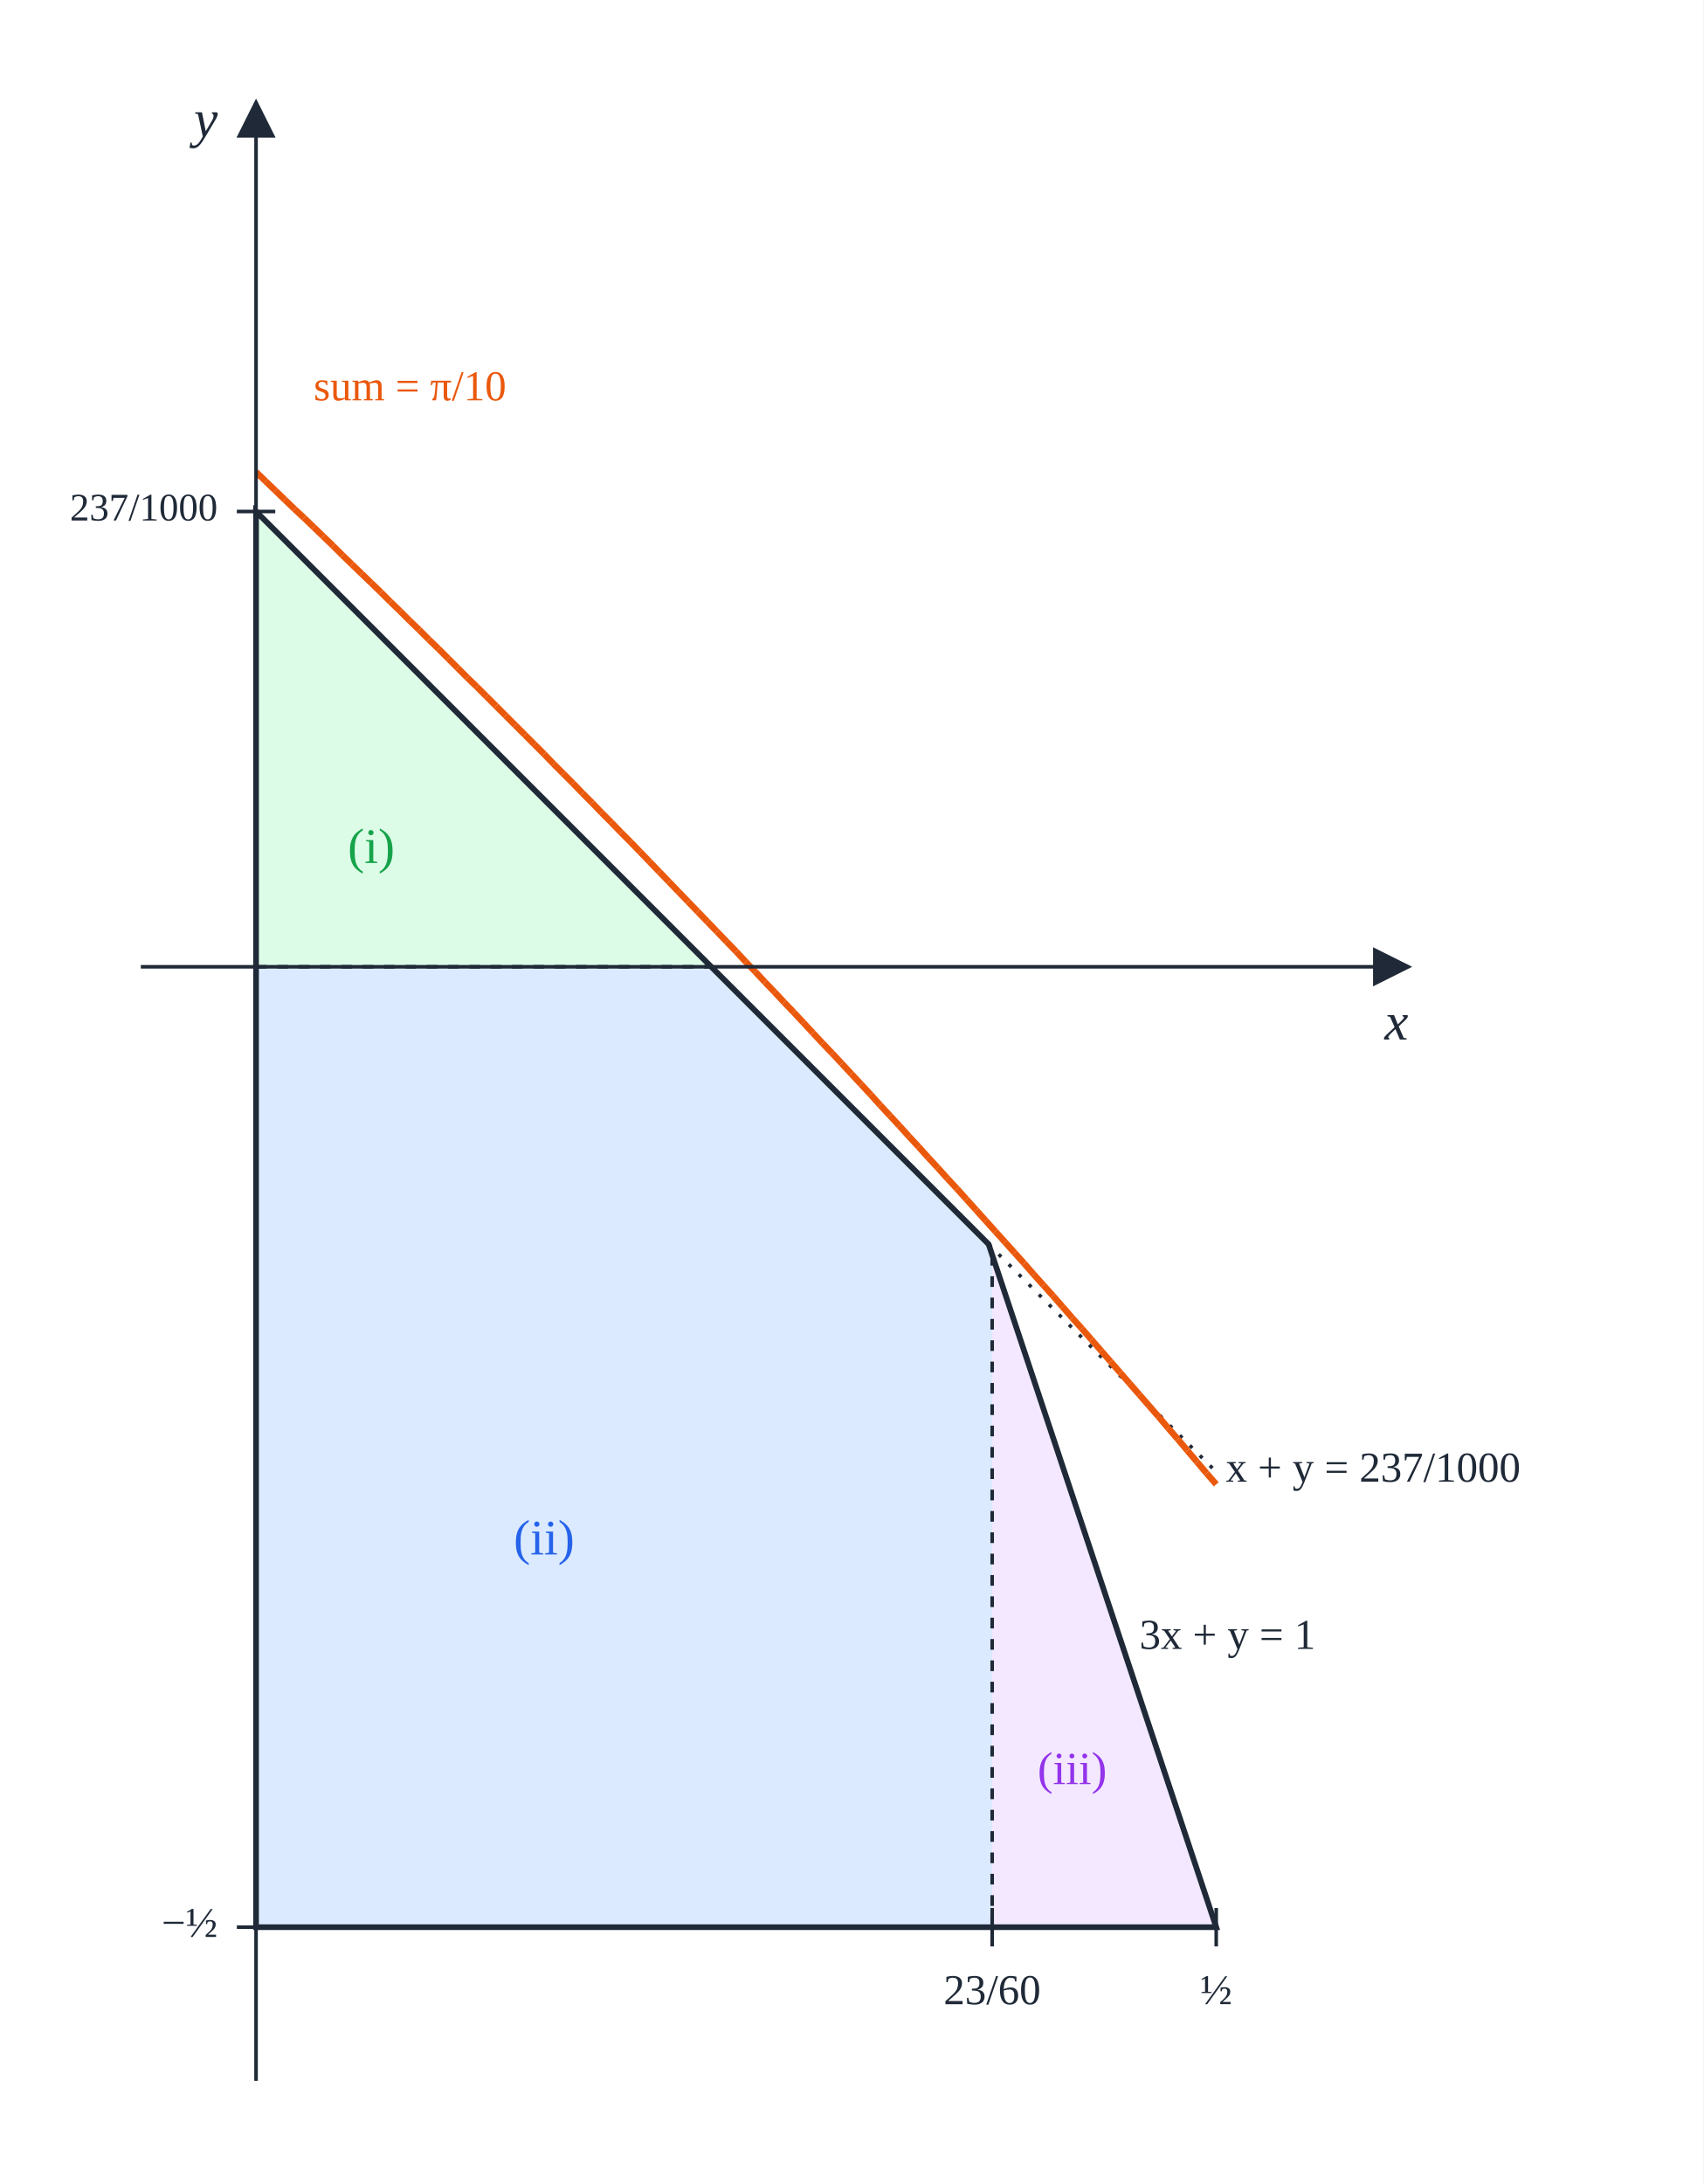
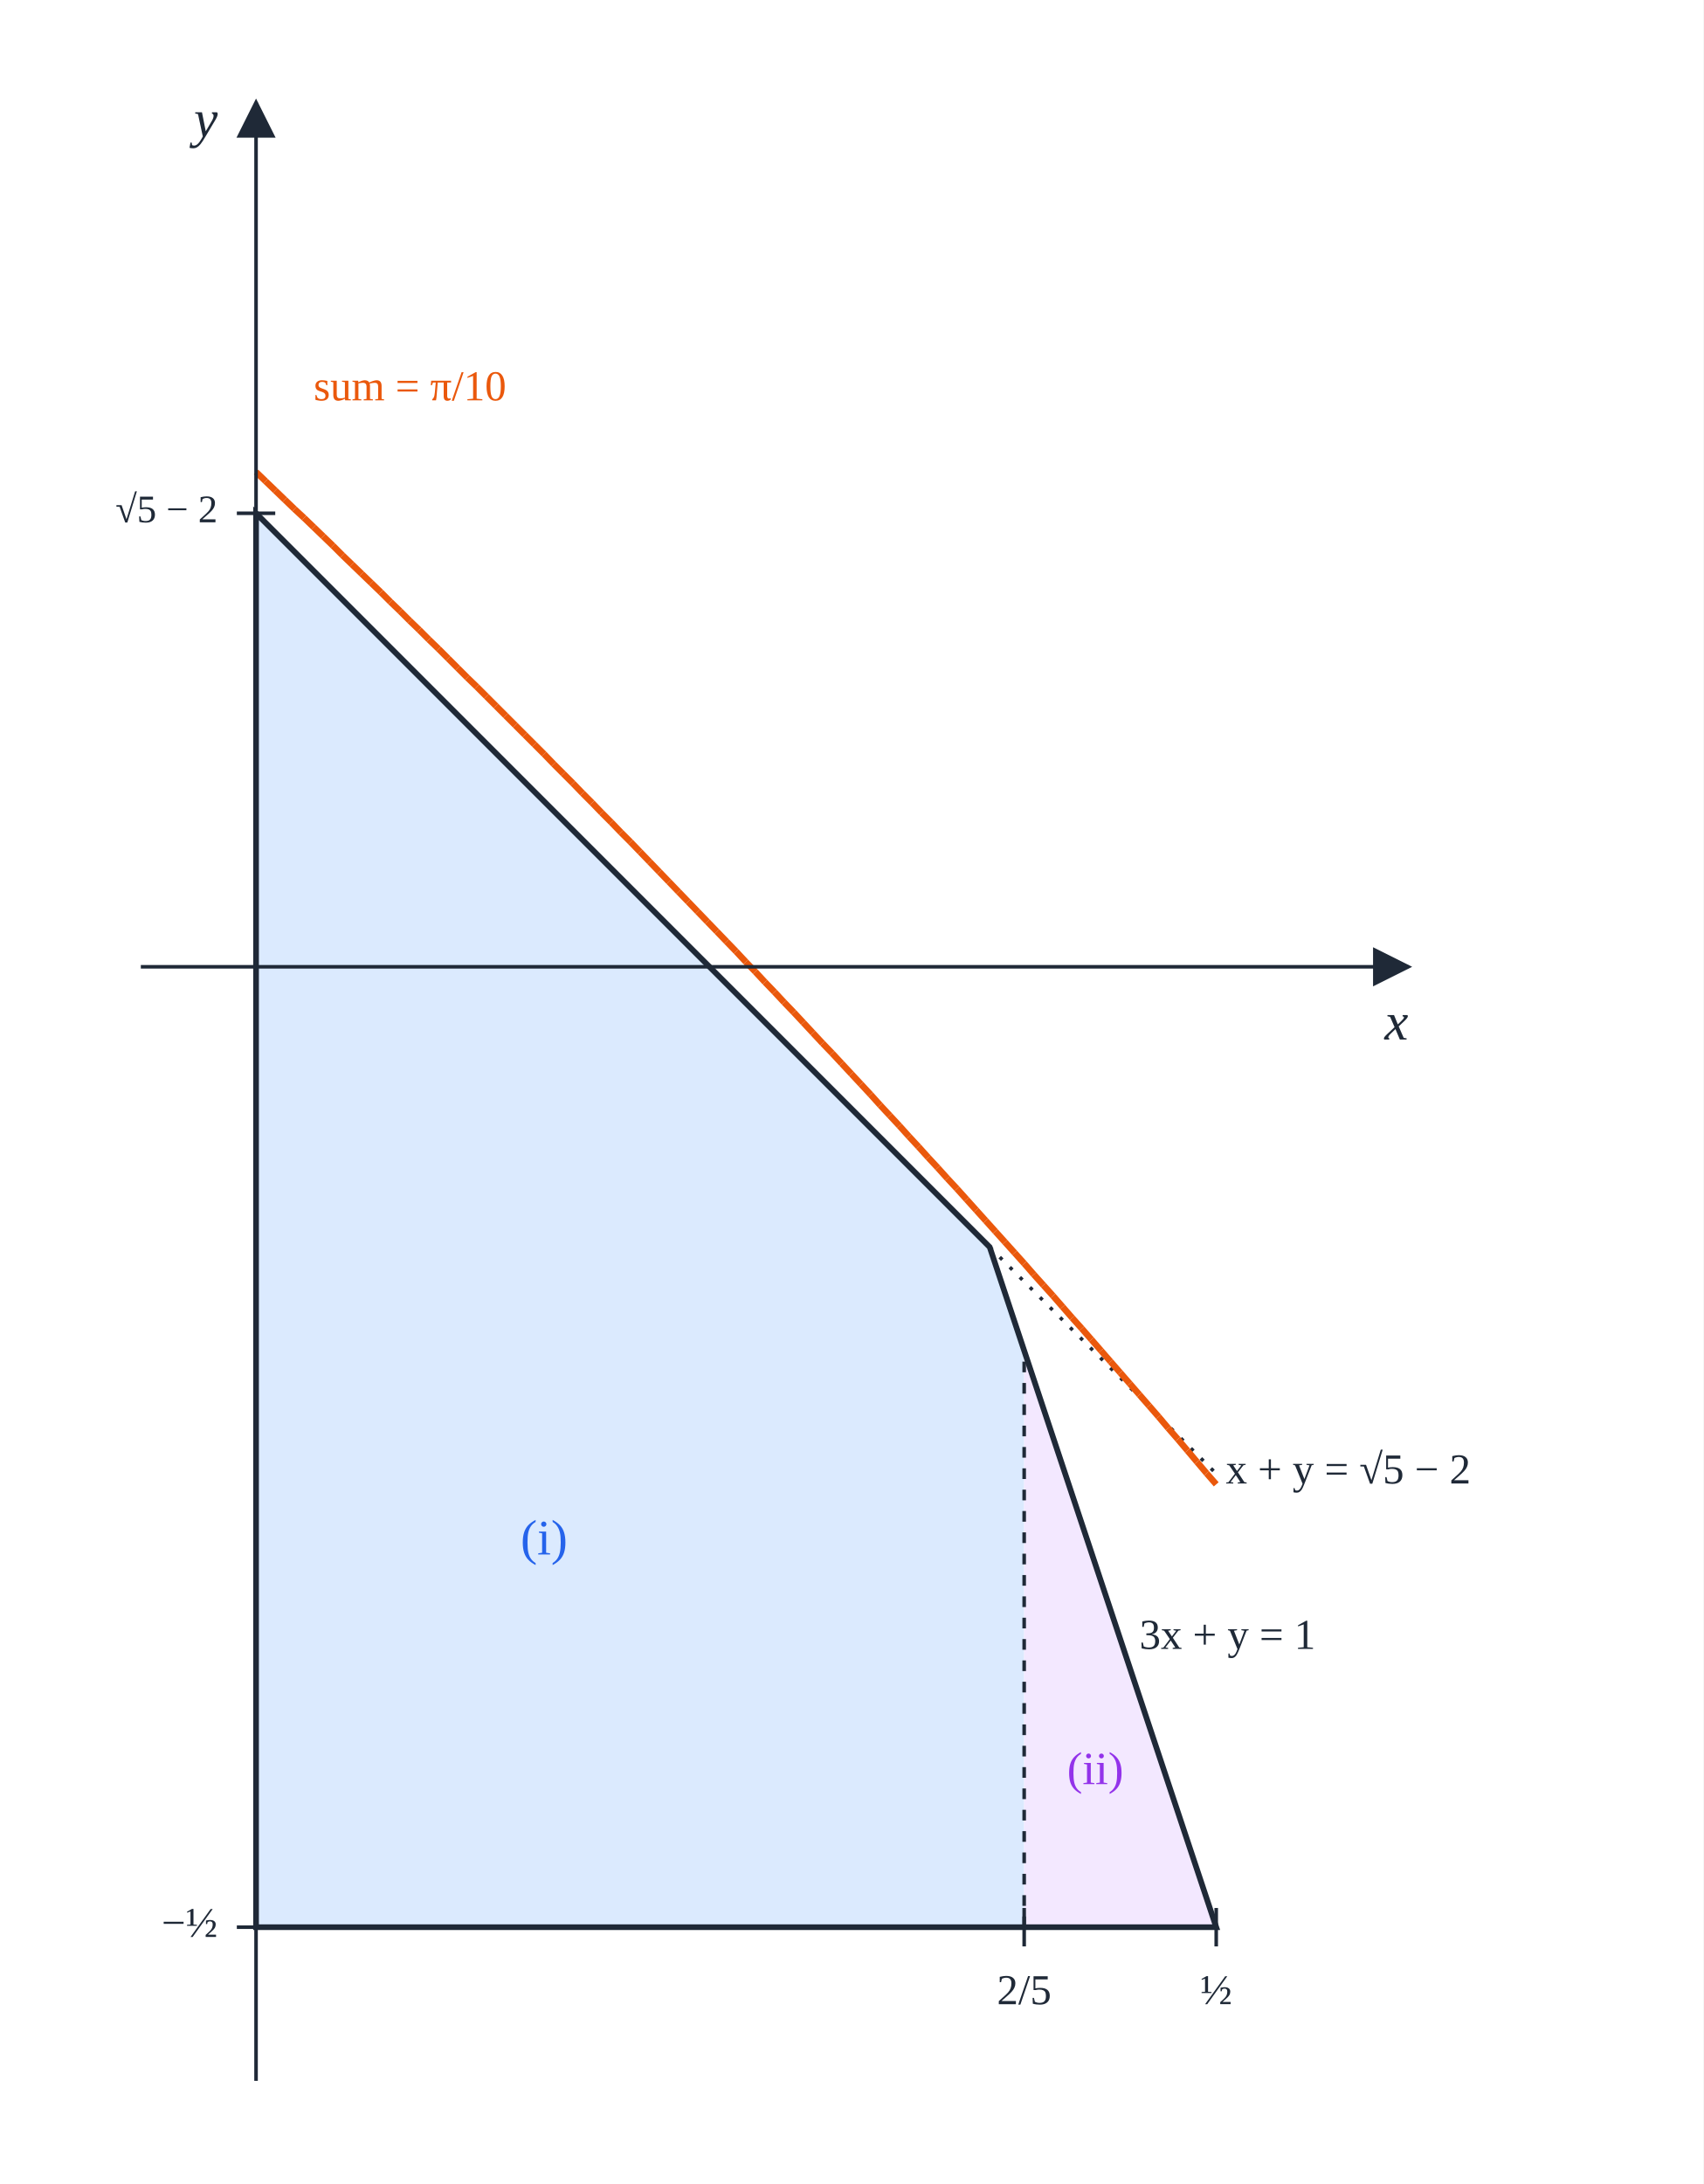
- <svg xmlns="http://www.w3.org/2000/svg" width="479" height="614" viewBox="0 0 479 614" role="img" aria-label="The region of the arcsine-sum lemma in the plane of x and y, cut by x + y at most 237/1000 and 3x + y at most 1, split into the three cases of the proof; it lies below the curve where the arcsine sum equals pi/10">
+ <svg xmlns="http://www.w3.org/2000/svg" width="479" height="614" viewBox="0 0 479 614" role="img" aria-label="The region of the arcsine-sum lemma in the plane of x and y, cut by x + y at most root 5 - 2 and 3x + y at most 1, split at x = 2/5 into the two cases of the proof; it lies below the curve where the arcsine sum equals pi/10">
  <defs>
    <marker id="arrow" viewBox="0 0 10 10" refX="9" refY="5" markerUnits="userSpaceOnUse" markerWidth="11" markerHeight="11" orient="auto-start-reverse">
      <path d="M 0 0 L 10 5 L 0 10 z" fill="#1f2937" />
    </marker>
  </defs>
  <rect width="100%" height="100%" fill="#ffffff" />
-   <polygon points="72.0,271.8 200.0,271.8 72.0,143.8" fill="#dcfce7" stroke="none" stroke-width="1.5" fill-opacity="1" />
-   <polygon points="72.0,541.8 279.0,541.8 279.0,352.8 278.0,349.8 200.0,271.8 72.0,271.8" fill="#dbeafe" stroke="none" stroke-width="1.5" fill-opacity="1" />
-   <polygon points="279.0,541.8 342.0,541.8 279.0,352.8" fill="#f3e8ff" stroke="none" stroke-width="1.5" fill-opacity="1" />
-   <polygon points="72.0,541.8 342.0,541.8 278.0,349.8 72.0,143.8" fill="none" stroke="#1f2937" stroke-width="1.6" fill-opacity="1" />
-   <line x1="279.0" y1="541.8" x2="279.0" y2="352.8" stroke="#1f2937" stroke-width="1" stroke-dasharray="3 3" />
-   <line x1="278.0" y1="349.8" x2="342.0" y2="413.8" stroke="#1f2937" stroke-width="1" stroke-dasharray="1 3" />
-   <line x1="72.0" y1="271.8" x2="200.0" y2="271.8" stroke="#1f2937" stroke-width="1" stroke-dasharray="3 3" />
+   <polygon points="72.0,541.8 288.0,541.8 288.0,379.8 278.3,350.6 72.0,144.3" fill="#dbeafe" stroke="none" stroke-width="1.5" fill-opacity="1" />
+   <polygon points="288.0,541.8 342.0,541.8 288.0,379.8" fill="#f3e8ff" stroke="none" stroke-width="1.5" fill-opacity="1" />
+   <polygon points="72.0,541.8 342.0,541.8 278.3,350.6 72.0,144.3" fill="none" stroke="#1f2937" stroke-width="1.6" fill-opacity="1" />
+   <line x1="288.0" y1="541.8" x2="288.0" y2="379.8" stroke="#1f2937" stroke-width="1" stroke-dasharray="3 3" />
+   <line x1="278.3" y1="350.6" x2="342.0" y2="414.3" stroke="#1f2937" stroke-width="1" stroke-dasharray="1 3" />
  <line x1="72.0" y1="132.7" x2="74.7" y2="135.3" stroke="#ea580c" stroke-width="1.8" />
  <line x1="74.7" y1="135.3" x2="77.4" y2="137.9" stroke="#ea580c" stroke-width="1.8" />
  <line x1="77.4" y1="137.9" x2="80.1" y2="140.5" stroke="#ea580c" stroke-width="1.8" />
  <line x1="80.1" y1="140.5" x2="82.8" y2="143.1" stroke="#ea580c" stroke-width="1.8" />
  <line x1="82.8" y1="143.1" x2="85.5" y2="145.6" stroke="#ea580c" stroke-width="1.8" />
  <line x1="85.5" y1="145.6" x2="88.2" y2="148.2" stroke="#ea580c" stroke-width="1.8" />
  <line x1="88.2" y1="148.2" x2="90.9" y2="150.8" stroke="#ea580c" stroke-width="1.8" />
  <line x1="90.9" y1="150.8" x2="93.6" y2="153.4" stroke="#ea580c" stroke-width="1.8" />
  <line x1="93.6" y1="153.4" x2="96.3" y2="156.1" stroke="#ea580c" stroke-width="1.8" />
  <line x1="96.3" y1="156.1" x2="99.0" y2="158.7" stroke="#ea580c" stroke-width="1.8" />
  <line x1="99.0" y1="158.7" x2="101.7" y2="161.3" stroke="#ea580c" stroke-width="1.8" />
  <line x1="101.7" y1="161.3" x2="104.4" y2="163.9" stroke="#ea580c" stroke-width="1.8" />
  <line x1="104.4" y1="163.9" x2="107.1" y2="166.5" stroke="#ea580c" stroke-width="1.8" />
  <line x1="107.1" y1="166.5" x2="109.8" y2="169.2" stroke="#ea580c" stroke-width="1.8" />
  <line x1="109.8" y1="169.2" x2="112.5" y2="171.8" stroke="#ea580c" stroke-width="1.8" />
  <line x1="112.5" y1="171.8" x2="115.2" y2="174.5" stroke="#ea580c" stroke-width="1.8" />
  <line x1="115.2" y1="174.5" x2="117.9" y2="177.1" stroke="#ea580c" stroke-width="1.8" />
  <line x1="117.9" y1="177.1" x2="120.6" y2="179.8" stroke="#ea580c" stroke-width="1.8" />
  <line x1="120.6" y1="179.8" x2="123.3" y2="182.4" stroke="#ea580c" stroke-width="1.8" />
  <line x1="123.3" y1="182.4" x2="126.0" y2="185.1" stroke="#ea580c" stroke-width="1.8" />
  <line x1="126.0" y1="185.1" x2="128.7" y2="187.8" stroke="#ea580c" stroke-width="1.8" />
  <line x1="128.7" y1="187.8" x2="131.4" y2="190.5" stroke="#ea580c" stroke-width="1.8" />
  <line x1="131.4" y1="190.5" x2="134.1" y2="193.1" stroke="#ea580c" stroke-width="1.8" />
  <line x1="134.1" y1="193.1" x2="136.8" y2="195.8" stroke="#ea580c" stroke-width="1.8" />
  <line x1="136.8" y1="195.8" x2="139.5" y2="198.5" stroke="#ea580c" stroke-width="1.8" />
  <line x1="139.5" y1="198.5" x2="142.2" y2="201.2" stroke="#ea580c" stroke-width="1.8" />
  <line x1="142.2" y1="201.2" x2="144.9" y2="203.9" stroke="#ea580c" stroke-width="1.8" />
  <line x1="144.9" y1="203.9" x2="147.6" y2="206.6" stroke="#ea580c" stroke-width="1.8" />
  <line x1="147.6" y1="206.6" x2="150.3" y2="209.3" stroke="#ea580c" stroke-width="1.8" />
  <line x1="150.3" y1="209.3" x2="153.0" y2="212.0" stroke="#ea580c" stroke-width="1.8" />
  <line x1="153.0" y1="212.0" x2="155.7" y2="214.8" stroke="#ea580c" stroke-width="1.8" />
  <line x1="155.7" y1="214.8" x2="158.4" y2="217.5" stroke="#ea580c" stroke-width="1.8" />
  <line x1="158.4" y1="217.5" x2="161.1" y2="220.2" stroke="#ea580c" stroke-width="1.8" />
  <line x1="161.1" y1="220.2" x2="163.8" y2="223.0" stroke="#ea580c" stroke-width="1.8" />
  <line x1="163.8" y1="223.0" x2="166.5" y2="225.7" stroke="#ea580c" stroke-width="1.8" />
  <line x1="166.5" y1="225.7" x2="169.2" y2="228.5" stroke="#ea580c" stroke-width="1.8" />
  <line x1="169.2" y1="228.5" x2="171.9" y2="231.2" stroke="#ea580c" stroke-width="1.8" />
  <line x1="171.9" y1="231.2" x2="174.6" y2="234.0" stroke="#ea580c" stroke-width="1.8" />
  <line x1="174.6" y1="234.0" x2="177.3" y2="236.7" stroke="#ea580c" stroke-width="1.8" />
  <line x1="177.3" y1="236.7" x2="180.0" y2="239.5" stroke="#ea580c" stroke-width="1.8" />
  <line x1="180.0" y1="239.5" x2="182.7" y2="242.3" stroke="#ea580c" stroke-width="1.8" />
  <line x1="182.7" y1="242.3" x2="185.4" y2="245.1" stroke="#ea580c" stroke-width="1.8" />
  <line x1="185.4" y1="245.1" x2="188.1" y2="247.9" stroke="#ea580c" stroke-width="1.8" />
  <line x1="188.1" y1="247.9" x2="190.8" y2="250.7" stroke="#ea580c" stroke-width="1.8" />
  <line x1="190.8" y1="250.7" x2="193.5" y2="253.5" stroke="#ea580c" stroke-width="1.8" />
  <line x1="193.5" y1="253.5" x2="196.2" y2="256.3" stroke="#ea580c" stroke-width="1.8" />
  <line x1="196.2" y1="256.3" x2="198.9" y2="259.1" stroke="#ea580c" stroke-width="1.8" />
  <line x1="198.9" y1="259.1" x2="201.6" y2="261.9" stroke="#ea580c" stroke-width="1.8" />
  <line x1="201.6" y1="261.9" x2="204.3" y2="264.7" stroke="#ea580c" stroke-width="1.8" />
  <line x1="204.3" y1="264.7" x2="207.0" y2="267.5" stroke="#ea580c" stroke-width="1.8" />
  <line x1="207.0" y1="267.5" x2="209.7" y2="270.4" stroke="#ea580c" stroke-width="1.8" />
  <line x1="209.7" y1="270.4" x2="212.4" y2="273.2" stroke="#ea580c" stroke-width="1.8" />
  <line x1="212.4" y1="273.2" x2="215.1" y2="276.1" stroke="#ea580c" stroke-width="1.8" />
  <line x1="215.1" y1="276.1" x2="217.8" y2="278.9" stroke="#ea580c" stroke-width="1.8" />
  <line x1="217.8" y1="278.9" x2="220.5" y2="281.8" stroke="#ea580c" stroke-width="1.8" />
  <line x1="220.5" y1="281.8" x2="223.2" y2="284.6" stroke="#ea580c" stroke-width="1.8" />
  <line x1="223.2" y1="284.6" x2="225.9" y2="287.5" stroke="#ea580c" stroke-width="1.8" />
  <line x1="225.9" y1="287.5" x2="228.6" y2="290.4" stroke="#ea580c" stroke-width="1.8" />
  <line x1="228.6" y1="290.4" x2="231.3" y2="293.3" stroke="#ea580c" stroke-width="1.8" />
  <line x1="231.3" y1="293.3" x2="234.0" y2="296.1" stroke="#ea580c" stroke-width="1.8" />
  <line x1="234.0" y1="296.1" x2="236.7" y2="299.0" stroke="#ea580c" stroke-width="1.8" />
  <line x1="236.7" y1="299.0" x2="239.4" y2="301.9" stroke="#ea580c" stroke-width="1.8" />
  <line x1="239.4" y1="301.9" x2="242.1" y2="304.8" stroke="#ea580c" stroke-width="1.8" />
  <line x1="242.1" y1="304.8" x2="244.8" y2="307.7" stroke="#ea580c" stroke-width="1.8" />
  <line x1="244.8" y1="307.7" x2="247.5" y2="310.7" stroke="#ea580c" stroke-width="1.8" />
  <line x1="247.5" y1="310.7" x2="250.2" y2="313.6" stroke="#ea580c" stroke-width="1.8" />
  <line x1="250.2" y1="313.6" x2="252.9" y2="316.5" stroke="#ea580c" stroke-width="1.8" />
  <line x1="252.9" y1="316.5" x2="255.6" y2="319.5" stroke="#ea580c" stroke-width="1.8" />
  <line x1="255.6" y1="319.5" x2="258.3" y2="322.4" stroke="#ea580c" stroke-width="1.8" />
  <line x1="258.3" y1="322.4" x2="261.0" y2="325.4" stroke="#ea580c" stroke-width="1.8" />
  <line x1="261.0" y1="325.4" x2="263.7" y2="328.3" stroke="#ea580c" stroke-width="1.8" />
  <line x1="263.7" y1="328.3" x2="266.4" y2="331.3" stroke="#ea580c" stroke-width="1.8" />
  <line x1="266.4" y1="331.3" x2="269.1" y2="334.2" stroke="#ea580c" stroke-width="1.8" />
  <line x1="269.1" y1="334.2" x2="271.8" y2="337.2" stroke="#ea580c" stroke-width="1.8" />
  <line x1="271.8" y1="337.2" x2="274.5" y2="340.2" stroke="#ea580c" stroke-width="1.8" />
  <line x1="274.5" y1="340.2" x2="277.2" y2="343.2" stroke="#ea580c" stroke-width="1.8" />
  <line x1="277.2" y1="343.2" x2="279.9" y2="346.2" stroke="#ea580c" stroke-width="1.8" />
  <line x1="279.9" y1="346.2" x2="282.6" y2="349.2" stroke="#ea580c" stroke-width="1.8" />
  <line x1="282.6" y1="349.2" x2="285.3" y2="352.2" stroke="#ea580c" stroke-width="1.8" />
  <line x1="285.3" y1="352.2" x2="288.0" y2="355.2" stroke="#ea580c" stroke-width="1.8" />
  <line x1="288.0" y1="355.2" x2="290.7" y2="358.3" stroke="#ea580c" stroke-width="1.8" />
  <line x1="290.7" y1="358.3" x2="293.4" y2="361.3" stroke="#ea580c" stroke-width="1.8" />
  <line x1="293.4" y1="361.3" x2="296.1" y2="364.3" stroke="#ea580c" stroke-width="1.8" />
  <line x1="296.1" y1="364.3" x2="298.8" y2="367.4" stroke="#ea580c" stroke-width="1.8" />
  <line x1="298.8" y1="367.4" x2="301.5" y2="370.5" stroke="#ea580c" stroke-width="1.8" />
  <line x1="301.5" y1="370.5" x2="304.2" y2="373.5" stroke="#ea580c" stroke-width="1.8" />
  <line x1="304.2" y1="373.5" x2="306.9" y2="376.6" stroke="#ea580c" stroke-width="1.8" />
  <line x1="306.9" y1="376.6" x2="309.6" y2="379.7" stroke="#ea580c" stroke-width="1.8" />
  <line x1="309.6" y1="379.7" x2="312.3" y2="382.8" stroke="#ea580c" stroke-width="1.8" />
  <line x1="312.3" y1="382.8" x2="315.0" y2="385.9" stroke="#ea580c" stroke-width="1.8" />
  <line x1="315.0" y1="385.9" x2="317.7" y2="389.0" stroke="#ea580c" stroke-width="1.8" />
  <line x1="317.7" y1="389.0" x2="320.4" y2="392.1" stroke="#ea580c" stroke-width="1.8" />
  <line x1="320.4" y1="392.1" x2="323.1" y2="395.2" stroke="#ea580c" stroke-width="1.8" />
  <line x1="323.1" y1="395.2" x2="325.8" y2="398.3" stroke="#ea580c" stroke-width="1.8" />
  <line x1="325.8" y1="398.3" x2="328.5" y2="401.5" stroke="#ea580c" stroke-width="1.8" />
  <line x1="328.5" y1="401.5" x2="331.2" y2="404.6" stroke="#ea580c" stroke-width="1.8" />
  <line x1="331.2" y1="404.6" x2="333.9" y2="407.8" stroke="#ea580c" stroke-width="1.8" />
  <line x1="333.9" y1="407.8" x2="336.6" y2="411.0" stroke="#ea580c" stroke-width="1.8" />
  <line x1="336.6" y1="411.0" x2="339.3" y2="414.2" stroke="#ea580c" stroke-width="1.8" />
  <line x1="339.3" y1="414.2" x2="342.0" y2="417.3" stroke="#ea580c" stroke-width="1.8" />
  <line x1="39.6" y1="271.8" x2="396.0" y2="271.8" stroke="#1f2937" stroke-width="1" marker-end="url(#arrow)" />
  <line x1="72.0" y1="585.0" x2="72.0" y2="28.8" stroke="#1f2937" stroke-width="1" marker-end="url(#arrow)" />
  <text x="396.0" y="288.0" font-size="15" font-family="Georgia, 'Times New Roman', serif" fill="#1f2937" text-anchor="end" dominant-baseline="middle" font-style="italic">x</text>
  <text x="61.2" y="34.2" font-size="15" font-family="Georgia, 'Times New Roman', serif" fill="#1f2937" text-anchor="end" dominant-baseline="middle" font-style="italic">y</text>
  <line x1="342.0" y1="547.2" x2="342.0" y2="536.4" stroke="#1f2937" stroke-width="1" />
  <text x="342.0" y="560.7" font-size="12" font-family="Georgia, 'Times New Roman', serif" fill="#1f2937" text-anchor="middle" dominant-baseline="middle">½</text>
-   <line x1="279.0" y1="547.2" x2="279.0" y2="536.4" stroke="#1f2937" stroke-width="1" />
-   <text x="279.0" y="560.7" font-size="12" font-family="Georgia, 'Times New Roman', serif" fill="#1f2937" text-anchor="middle" dominant-baseline="middle">23/60</text>
+   <line x1="288.0" y1="547.2" x2="288.0" y2="536.4" stroke="#1f2937" stroke-width="1" />
+   <text x="288.0" y="560.7" font-size="12" font-family="Georgia, 'Times New Roman', serif" fill="#1f2937" text-anchor="middle" dominant-baseline="middle">2/5</text>
  <line x1="66.6" y1="541.8" x2="77.4" y2="541.8" stroke="#1f2937" stroke-width="1" />
  <text x="61.2" y="541.8" font-size="12" font-family="Georgia, 'Times New Roman', serif" fill="#1f2937" text-anchor="end" dominant-baseline="middle">−½</text>
-   <line x1="66.6" y1="143.8" x2="77.4" y2="143.8" stroke="#1f2937" stroke-width="1" />
-   <text x="61.2" y="143.8" font-size="11" font-family="Georgia, 'Times New Roman', serif" fill="#1f2937" text-anchor="end" dominant-baseline="middle">237/1000</text>
-   <text x="104.4" y="239.4" font-size="14" font-family="Georgia, 'Times New Roman', serif" fill="#16a34a" text-anchor="middle" dominant-baseline="middle">(i)</text>
-   <text x="153.0" y="433.8" font-size="14" font-family="Georgia, 'Times New Roman', serif" fill="#2563eb" text-anchor="middle" dominant-baseline="middle">(ii)</text>
-   <text x="301.5" y="498.6" font-size="13" font-family="Georgia, 'Times New Roman', serif" fill="#9333ea" text-anchor="middle" dominant-baseline="middle">(iii)</text>
-   <text x="344.7" y="413.8" font-size="12" font-family="Georgia, 'Times New Roman', serif" fill="#1f2937" text-anchor="start" dominant-baseline="middle">x + y = 237/1000</text>
+   <line x1="66.6" y1="144.3" x2="77.4" y2="144.3" stroke="#1f2937" stroke-width="1" />
+   <text x="61.2" y="144.3" font-size="11" font-family="Georgia, 'Times New Roman', serif" fill="#1f2937" text-anchor="end" dominant-baseline="middle">√5 − 2</text>
+   <text x="153.0" y="433.8" font-size="14" font-family="Georgia, 'Times New Roman', serif" fill="#2563eb" text-anchor="middle" dominant-baseline="middle">(i)</text>
+   <text x="308.0" y="498.6" font-size="13" font-family="Georgia, 'Times New Roman', serif" fill="#9333ea" text-anchor="middle" dominant-baseline="middle">(ii)</text>
+   <text x="344.7" y="414.3" font-size="12" font-family="Georgia, 'Times New Roman', serif" fill="#1f2937" text-anchor="start" dominant-baseline="middle">x + y = √5 − 2</text>
  <text x="320.4" y="460.8" font-size="12" font-family="Georgia, 'Times New Roman', serif" fill="#1f2937" text-anchor="start" dominant-baseline="middle">3x + y = 1</text>
  <text x="88.2" y="109.8" font-size="12" font-family="Georgia, 'Times New Roman', serif" fill="#ea580c" text-anchor="start" dominant-baseline="middle">sum = π/10</text>
</svg>
